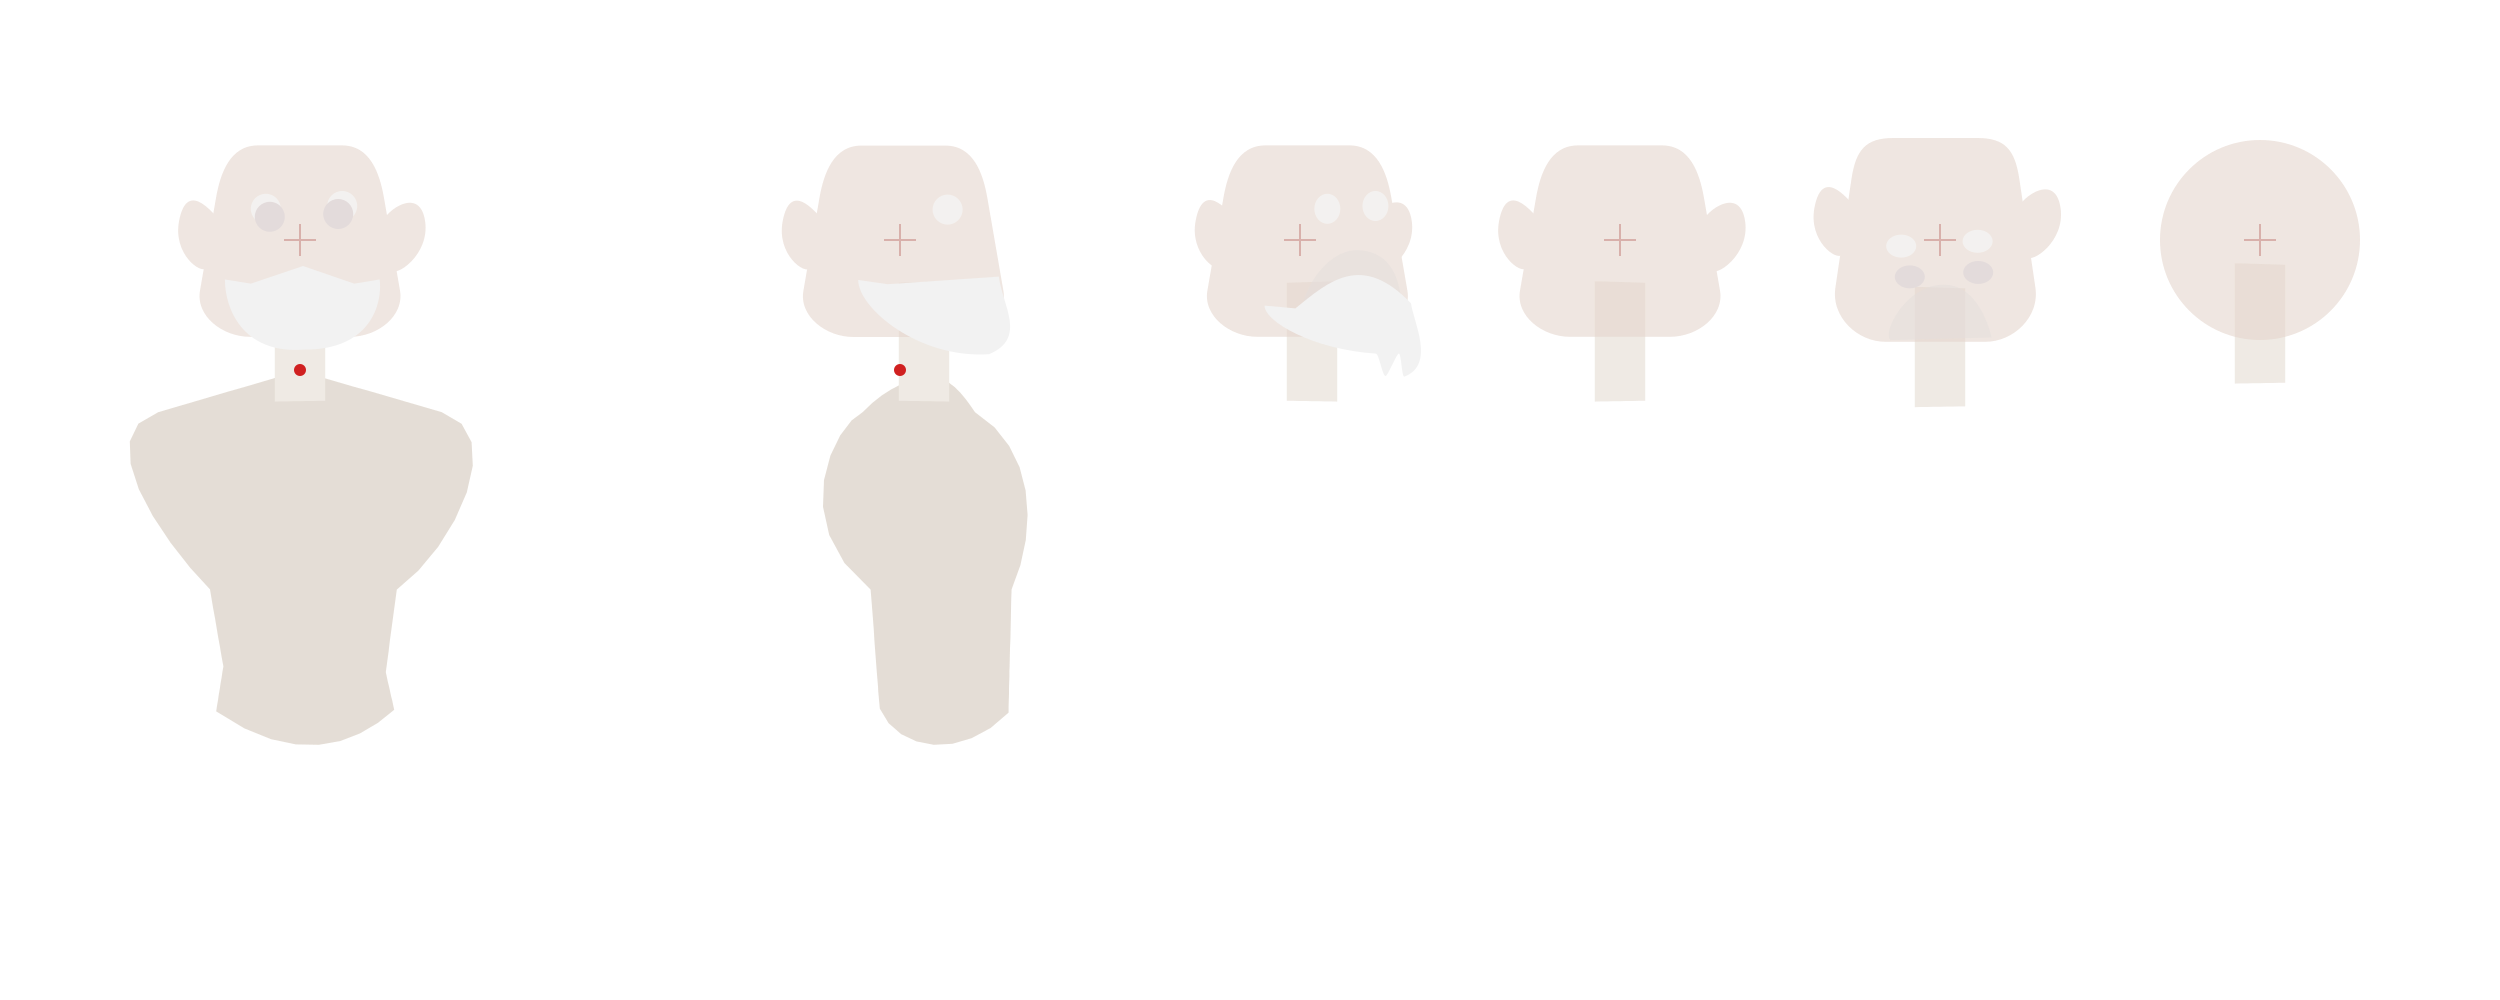
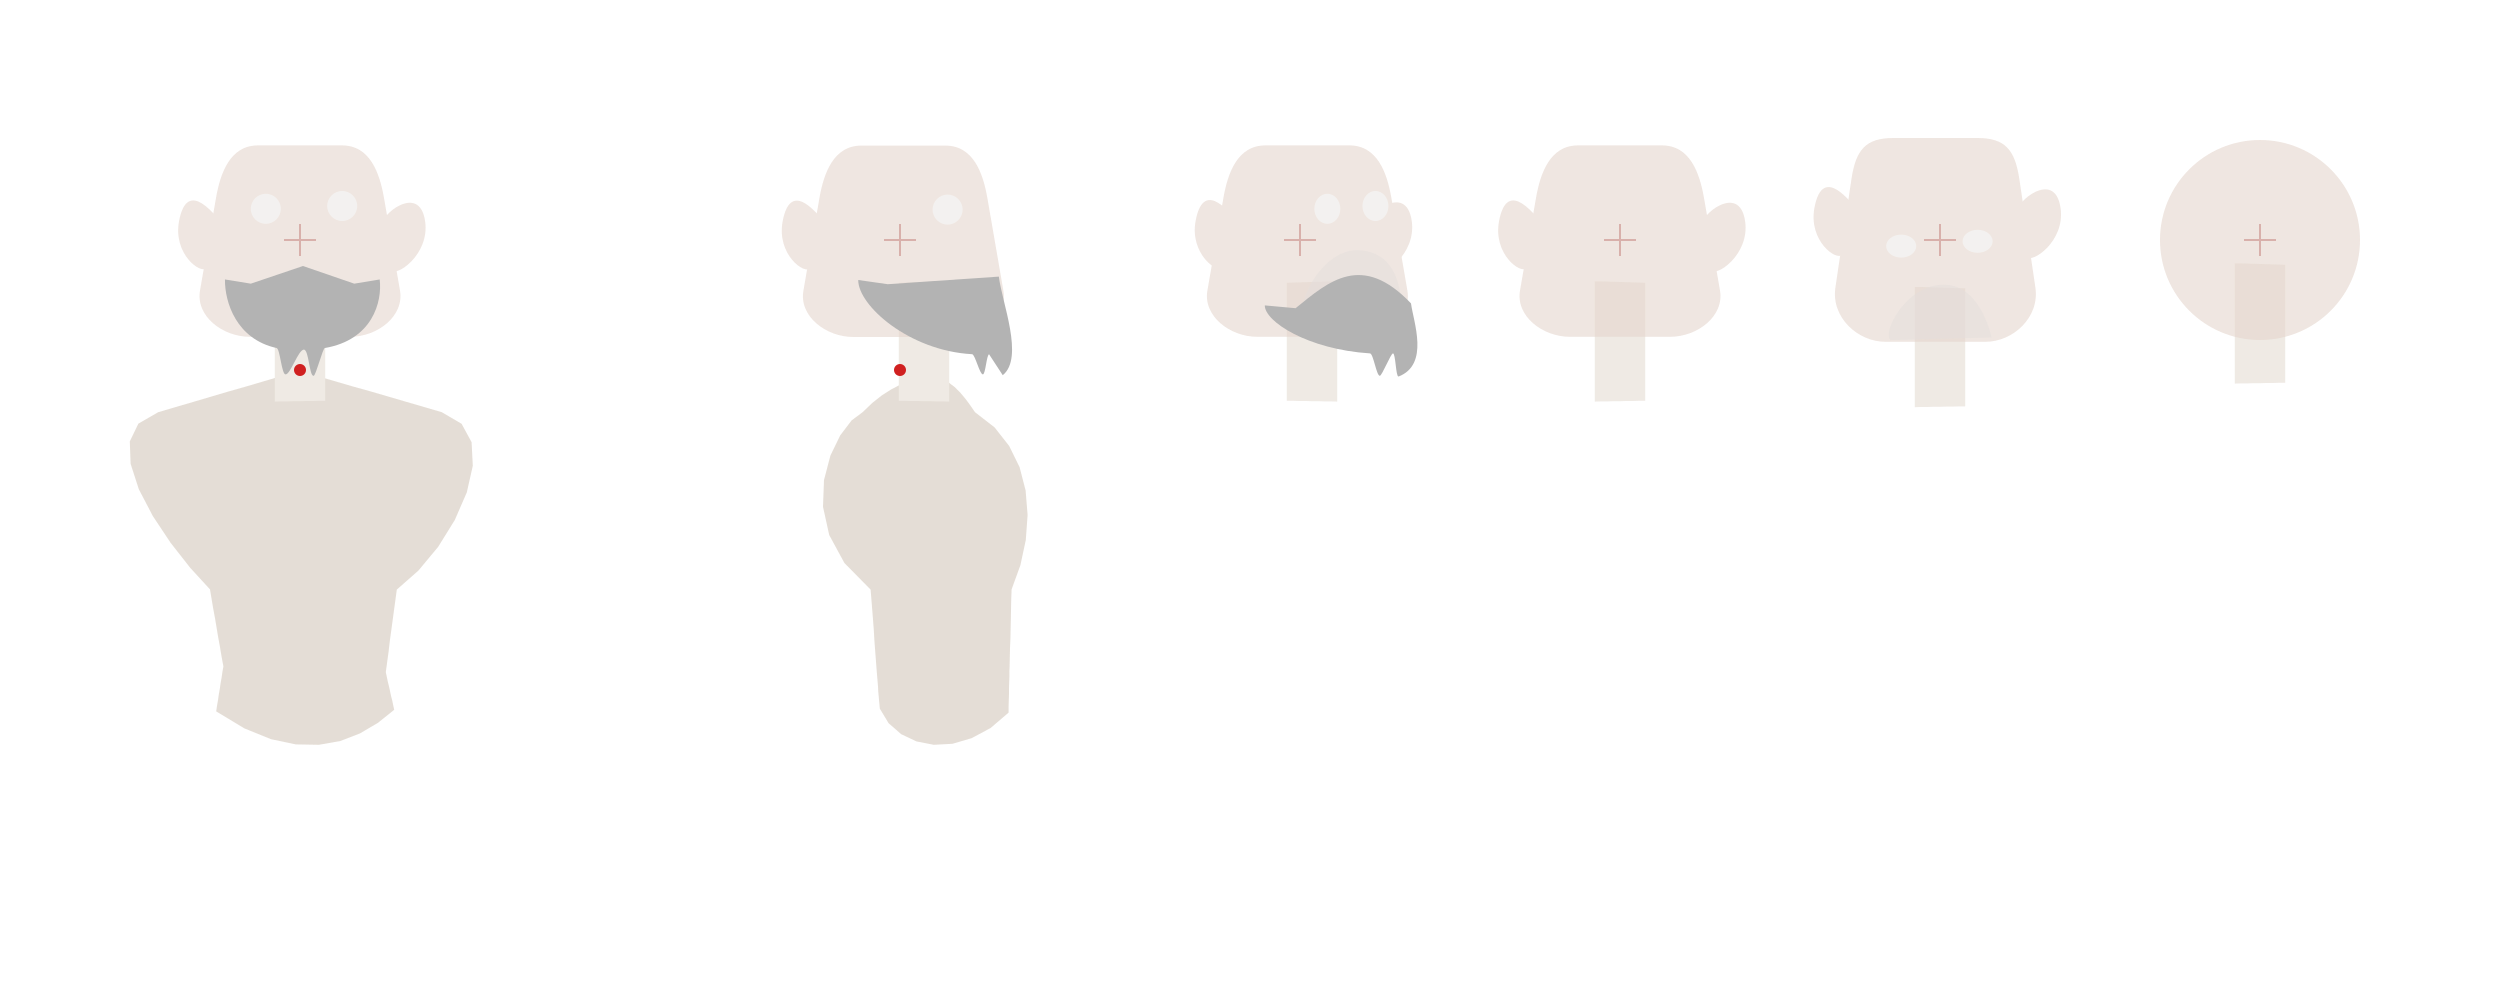
<svg xmlns="http://www.w3.org/2000/svg" width="2500" height="1000" viewBox="-1.5 -1.2 12.5 5" version="1.1" id="svg3397">
  <defs id="defs3401" />
  <g id="g3197">
    <g opacity="0.7" id="g3173">
      <path d="M-0.709 0.861L-0.621 0.835L-0.532 0.809L-0.444 0.783L-0.356 0.757L-0.268 0.732L-0.18 0.706L-0.092 0.68L-0.004 0.654L0.085 0.68L0.174 0.706L0.263 0.732L0.353 0.757L0.442 0.783L0.531 0.809L0.62 0.835L0.709 0.861L0.808 0.919L0.858 1.011L0.864 1.129L0.834 1.262L0.774 1.4L0.691 1.534L0.592 1.653L0.484 1.748L0.477 1.8L0.47 1.851L0.463 1.903L0.456 1.955L0.449 2.006L0.443 2.058L0.436 2.109L0.429 2.161L0.434 2.184L0.439 2.208L0.445 2.232L0.45 2.255L0.455 2.279L0.461 2.302L0.466 2.326L0.471 2.349L0.39 2.414L0.3 2.467L0.202 2.505L0.094 2.524L-0.021 2.522L-0.145 2.496L-0.278 2.442L-0.419 2.357L-0.415 2.329L-0.41 2.301L-0.406 2.272L-0.401 2.244L-0.397 2.216L-0.392 2.188L-0.388 2.16L-0.383 2.132L-0.392 2.084L-0.4 2.036L-0.409 1.987L-0.417 1.939L-0.425 1.891L-0.434 1.843L-0.442 1.795L-0.45 1.747L-0.549 1.639L-0.647 1.514L-0.736 1.38L-0.806 1.246L-0.847 1.119L-0.851 1.007L-0.808 0.918Z" fill="#d9cfc4" id="path3151" />
      <path d="M-0.126 0.808L-0.126 0.733L-0.126 0.657L-0.126 0.582L-0.126 0.507L-0.126 0.432L-0.126 0.357L-0.126 0.282L-0.126 0.207L-0.095 0.207L-0.063 0.208L-0.032 0.209L0 0.21L0.032 0.211L0.063 0.212L0.095 0.213L0.126 0.214L0.126 0.287L0.126 0.361L0.126 0.435L0.126 0.509L0.126 0.582L0.126 0.656L0.126 0.73L0.126 0.804L0.095 0.804L0.063 0.805L0.032 0.805L0 0.806L-0.032 0.806L-0.063 0.807L-0.095 0.807Z" fill="#e8e1d9" id="path3153" />
      <path d="M-0.08 0H0.08M0 -0.08V0.08" stroke="#b04040" stroke-width="0.01" fill="none" id="path3155" />
      <g opacity="0.6" id="g3171">
        <g id="g3163">
          <path style="fill:#d9c3b6;stroke-width:0.015;fill-opacity:1" d="m -0.21,-0.473 h 0.42 c 0.139,0 0.188,0.136 0.21,0.263 l 0.08,0.463 c 0.022,0.126 -0.111,0.231 -0.25,0.231 h -0.5 c -0.139,0 -0.272,-0.105 -0.25,-0.231 l 0.08,-0.463 c 0.022,-0.126 0.071,-0.263 0.21,-0.263 z" id="path3157" />
          <path style="fill:#d9c3b6;fill-opacity:1;stroke-width:0.015" d="m -0.466,0.14 0.056,-0.253 c 4.656e-4,0.02 -0.152,-0.214 -0.195,0.02 -0.03,0.164 0.11,0.267 0.139,0.233 z" id="path3159" />
          <path style="fill:#d9c3b6;fill-opacity:1;stroke-width:0.015" d="M 0.453,0.151 0.425,-0.09 C 0.385,-0.105 0.598,-0.298 0.626,-0.091 0.648,0.074 0.48,0.188 0.453,0.151 Z" id="path3161" />
        </g>
        <g id="g3169">
          <circle style="fill:#e3dedb;fill-opacity:1;stroke-width:0.015" cx="-0.171" cy="-0.156" r="0.075" id="circle3165" />
          <circle style="fill:#e3dedb;fill-opacity:1;stroke-width:0.015" cx="0.211" cy="-0.17" r="0.075" id="circle3167" />
        </g>
      </g>
    </g>
    <g id="g3175" />
    <g id="g3177" />
    <g id="g3179" />
-     <g id="g3185">
-       <circle style="fill:#e3dbdb;stroke-width:0.015" cx="-0.151" cy="-0.116" r="0.075" id="circle3181" />
-       <circle style="fill:#e3dbdb;stroke-width:0.015" cx="0.191" cy="-0.13" r="0.075" id="circle3183" />
-     </g>
+     <g id="g3185" />
    <g id="g3191">
-       <g id="g3189" style="fill:#f2f2f2;fill-opacity:1">
-         <path style="fill:#f2f2f2;fill-opacity:1;stroke-width:0.794" d="m -305.17,169.358 c 17.44,0.176 20.887,-11.91 20.073,-18.557 l -6.732,1.112 -13.571,-4.672 -13.793,4.672 -6.845,-1.112 c -0.075,7.321 4.459,19.817 20.867,18.557 z" transform="matrix(0.01889764,0,0,0.01889764,5.78609,-2.652497)" id="path3187" />
+       <g id="g3189" style="fill:#b3b3b3;fill-opacity:1">
+         <path style="fill:#b3b3b3;fill-opacity:1;stroke-width:0.794" d="m -305.17,169.358 c 1.373,0.014 1.399,7.067 2.604,6.938 0.579,-0.062 2.401,-7.256 2.943,-7.349 12.64,-2.159 15.246,-12.275 14.527,-18.146 l -6.732,1.112 -13.571,-4.672 -13.793,4.672 -6.845,-1.112 c -0.063,6.11 3.084,15.823 13.664,18.138 0.911,0.199 1.317,6.899 2.341,6.982 1.334,0.108 3.327,-6.445 4.863,-6.563 z" transform="matrix(0.01889764,0,0,0.01889764,5.78609,-2.652497)" id="path3187" />
      </g>
    </g>
    <g id="g3195">
      <circle cx="0" cy="0.65" r="0.03" fill="#d02020" id="circle3193" />
    </g>
  </g>
  <g transform="translate(3 0)" id="g3235">
    <g opacity="0.7" id="g3217">
      <path d="M0.375 0.861L0.364 0.845L0.348 0.822L0.328 0.795L0.303 0.765L0.273 0.735L0.236 0.707L0.193 0.681L0.142 0.66L0.115 0.674L0.082 0.687L0.044 0.703L0.002 0.723L-0.044 0.747L-0.091 0.777L-0.139 0.815L-0.187 0.861L-0.242 0.902L-0.299 0.977L-0.348 1.078L-0.38 1.2L-0.385 1.334L-0.354 1.475L-0.278 1.615L-0.147 1.748L-0.143 1.797L-0.139 1.847L-0.135 1.898L-0.131 1.95L-0.128 2.003L-0.124 2.056L-0.12 2.108L-0.116 2.161L-0.114 2.184L-0.112 2.208L-0.11 2.231L-0.109 2.254L-0.107 2.277L-0.105 2.299L-0.103 2.321L-0.101 2.343L-0.057 2.416L0.006 2.471L0.082 2.507L0.169 2.524L0.262 2.519L0.358 2.491L0.453 2.44L0.543 2.363L0.543 2.331L0.544 2.299L0.545 2.269L0.545 2.24L0.546 2.212L0.547 2.185L0.547 2.158L0.548 2.132L0.549 2.087L0.55 2.042L0.552 1.997L0.553 1.952L0.554 1.904L0.555 1.855L0.556 1.803L0.558 1.747L0.602 1.626L0.629 1.5L0.638 1.375L0.628 1.252L0.598 1.136L0.546 1.03L0.473 0.937Z" fill="#d9cfc4" id="path3199" />
      <path d="M0.246 0.808L0.246 0.733L0.246 0.657L0.246 0.582L0.246 0.507L0.246 0.432L0.246 0.357L0.246 0.282L0.246 0.207L0.215 0.207L0.183 0.208L0.152 0.209L0.12 0.21L0.088 0.211L0.057 0.212L0.025 0.213L-0.006 0.214L-0.006 0.287L-0.006 0.361L-0.006 0.435L-0.006 0.509L-0.006 0.582L-0.006 0.656L-0.006 0.73L-0.006 0.804L0.025 0.804L0.057 0.805L0.088 0.805L0.12 0.806L0.152 0.806L0.183 0.807L0.215 0.807Z" fill="#e8e1d9" id="path3201" />
      <path d="M-0.08 0H0.08M0 -0.08V0.08" stroke="#b04040" stroke-width="0.01" fill="none" id="path3203" />
      <g opacity="0.6" id="g3215">
        <g id="g3209">
          <path style="fill:#d9c3b6;fill-opacity:1;stroke-width:0.015" d="m -0.193,-0.472 h 0.42 c 0.139,0 0.188,0.136 0.21,0.263 l 0.08,0.463 c 0.022,0.126 -0.111,0.231 -0.25,0.231 h -0.5 c -0.139,0 -0.272,-0.105 -0.25,-0.231 l 0.08,-0.463 c 0.022,-0.126 0.071,-0.263 0.21,-0.263 z" id="path3205" />
          <path style="fill:#d9c3b6;fill-opacity:1;stroke-width:0.015" d="m -0.448,0.141 0.056,-0.253 c 4.656e-4,0.02 -0.152,-0.214 -0.195,0.02 -0.03,0.164 0.11,0.267 0.139,0.233 z" id="path3207" />
        </g>
        <g id="g3213">
          <circle style="fill:#e3dedb;fill-opacity:1;stroke-width:0.015" cx="0.238" cy="-0.152" r="0.075" id="circle3211" />
        </g>
      </g>
    </g>
    <g id="g3219" />
    <g id="g3221" />
    <g id="g3223" />
    <g id="g3229">
-       <g id="g3227" transform="matrix(1.143309,0,0,1,0.03010624,0)" style="stroke-width:0.935;fill:#f2f2f2;fill-opacity:1">
-         <path style="fill:#f2f2f2;fill-opacity:1;stroke-width:0.014" d="m 0.363,0.571 c 0.168,-0.08 0.058,-0.244 0.043,-0.388 l -0.486,0.038 -0.129,-0.021 c -0.001,0.138 0.263,0.395 0.573,0.371 z" id="path3225" />
+       <g id="g3227" transform="matrix(1.143309,0,0,1,0.03010624,0)" style="stroke-width:0.935;fill:#b3b3b3;fill-opacity:1">
+         <path style="fill:#b3b3b3;fill-opacity:1;stroke-width:0.014" d="m 0.363,0.571 0.06,0.105 c 0.095,-0.087 -0.004,-0.365 -0.017,-0.493 l -0.486,0.038 -0.129,-0.021 c -0.001,0.127 0.222,0.354 0.498,0.371 0.013,8.3726e-4 0.033,0.101 0.047,0.101 0.012,-1.1564e-4 0.016,-0.1 0.028,-0.101 z" id="path3225" />
      </g>
    </g>
    <g id="g3233">
      <circle cx="0" cy="0.65" r="0.03" fill="#d02020" id="circle3231" />
    </g>
  </g>
  <g id="quarter" transform="translate(5 0)" style="color:#5a2a12">
    <g opacity="0.7" id="g3269">
      <path d="M0.186 0.808L0.186 0.733L0.186 0.657L0.186 0.582L0.186 0.507L0.186 0.432L0.186 0.357L0.186 0.282L0.186 0.207L0.155 0.207L0.123 0.208L0.092 0.209L0.06 0.21L0.028 0.211L-0.003 0.212L-0.035 0.213L-0.066 0.214L-0.066 0.287L-0.066 0.361L-0.066 0.435L-0.066 0.509L-0.066 0.582L-0.066 0.656L-0.066 0.73L-0.066 0.804L-0.035 0.804L-0.003 0.805L0.028 0.805L0.06 0.806L0.092 0.806L0.123 0.807L0.155 0.807Z" fill="#e8e1d9" id="path3237" />
      <path d="M-0.08 0H0.08M0 -0.08V0.08" stroke="#b04040" stroke-width="0.01" fill="none" id="path3239" />
      <g opacity="0.6" id="g3267">
        <g id="g3247">
          <path style="fill:#d9c3b6;fill-opacity:1;stroke-width:0.015" d="m 0.387,0.149 -0.029,-0.241 c -0.039,-0.015 0.173,-0.208 0.201,-0.001 C 0.581,0.072 0.413,0.186 0.387,0.149 Z" id="path3241" />
          <path style="fill:#d9c3b6;fill-opacity:1;stroke-width:0.015" d="m -0.173,-0.473 h 0.42 c 0.139,0 0.188,0.136 0.21,0.263 l 0.08,0.463 c 0.022,0.126 -0.111,0.231 -0.25,0.231 h -0.5 c -0.139,0 -0.272,-0.105 -0.25,-0.231 l 0.08,-0.463 c 0.022,-0.126 0.071,-0.263 0.21,-0.263 z" id="path3243" />
          <path style="fill:#d9c3b6;fill-opacity:1;stroke-width:0.015" d="m 4.617,0.138 0.056,-0.253 c 4.656e-4,0.02 -0.152,-0.214 -0.195,0.02 -0.03,0.164 0.11,0.267 0.139,0.233 z" transform="translate(-5)" id="path3245" />
        </g>
        <g id="g3265">
          <g id="g3255">
            <g transform="matrix(0.866,0,0,1,0.1945,0)" id="g3253">
              <g id="g3251">
                <circle style="fill:#e3dedb;fill-opacity:1;stroke-width:0.015" cx="0.211" cy="-0.17" r="0.075" id="circle3249" />
              </g>
            </g>
          </g>
          <g transform="translate(0.08)" id="g3263">
            <g transform="matrix(0.866,0,0,1,0.2048,0)" id="g3261">
              <g id="g3259">
                <circle style="fill:#e3dedb;fill-opacity:1;stroke-width:0.015" cx="-0.171" cy="-0.156" r="0.075" id="circle3257" />
              </g>
            </g>
          </g>
        </g>
      </g>
    </g>
    <g id="quarter-eyes" />
    <g opacity="0.5" id="g3298">
      <g id="g3296">
        <g transform="translate(-0.13)" id="g3294">
          <g transform="matrix(0.866,0,0,1,0.2534,0)" style="" id="g3292">
            <g style="" id="g3290">
              <path style="fill:#e3dedb;fill-opacity:1;stroke-width:0.015" d="m -0.115,0.356 0.559,-0.006 c -0.004,-3.609e-4 0.022,-0.288 -0.247,-0.299 -0.21,-0.009 -0.362,0.269 -0.312,0.305 z" id="path3288" />
            </g>
          </g>
        </g>
      </g>
    </g>
-     <path style="color:#c87137;fill:#f2f2f2;fill-opacity:1;stroke-width:0.015" d="m 0.522,0.683 c 0.157,-0.06 0.045,-0.274 0.033,-0.366 -0.245,-0.257 -0.41,-0.112 -0.578,0.025 l -0.154,-0.014 c -0.001,0.08 0.244,0.22 0.556,0.24 0.017,0.001 0.032,0.112 0.049,0.112 0.011,2.3238e-4 0.055,-0.112 0.066,-0.112 0.013,-9.804e-5 0.014,0.116 0.027,0.115 z" id="path90-6" />
+     <path style="color:#c87137;fill:#b3b3b3;fill-opacity:1;stroke-width:0.015" d="M 0.492,0.683 C 0.649,0.623 0.567,0.409 0.555,0.317 0.31,0.06 0.145,0.205 -0.022,0.341 l -0.154,-0.014 c -0.001,0.08 0.214,0.22 0.526,0.24 0.017,0.001 0.032,0.112 0.049,0.112 0.011,2.3238e-4 0.055,-0.112 0.066,-0.112 0.013,-9.804e-5 0.014,0.116 0.027,0.115 z" id="path90-6" />
  </g>
  <g id="back-view" transform="translate(6.6 0)" style="color:#5a2a12">
    <g opacity="0.7" id="g3317">
      <path d="M-0.126 0.808L-0.126 0.733L-0.126 0.657L-0.126 0.582L-0.126 0.507L-0.126 0.432L-0.126 0.357L-0.126 0.282L-0.126 0.207L-0.095 0.207L-0.063 0.208L-0.032 0.209L0 0.21L0.032 0.211L0.063 0.212L0.095 0.213L0.126 0.214L0.126 0.287L0.126 0.361L0.126 0.435L0.126 0.509L0.126 0.582L0.126 0.656L0.126 0.73L0.126 0.804L0.095 0.804L0.063 0.805L0.032 0.805L0 0.806L-0.032 0.806L-0.063 0.807L-0.095 0.807Z" fill="#e8e1d9" id="path3301" />
      <path d="M-0.08 0H0.08M0 -0.08V0.08" stroke="#b04040" stroke-width="0.01" fill="none" id="path3303" />
      <g opacity="0.6" id="g3315">
        <g id="g3313">
          <g id="g3311">
            <path style="fill:#d9c3b6;stroke-width:0.015;fill-opacity:1" d="m -0.21,-0.473 h 0.42 c 0.139,0 0.188,0.136 0.21,0.263 l 0.08,0.463 c 0.022,0.126 -0.111,0.231 -0.25,0.231 h -0.5 c -0.139,0 -0.272,-0.105 -0.25,-0.231 l 0.08,-0.463 c 0.022,-0.126 0.071,-0.263 0.21,-0.263 z" id="path3305" />
            <path style="fill:#d9c3b6;fill-opacity:1;stroke-width:0.015" d="m -0.466,0.14 0.056,-0.253 c 4.656e-4,0.02 -0.152,-0.214 -0.195,0.02 -0.03,0.164 0.11,0.267 0.139,0.233 z" id="path3307" />
            <path style="fill:#d9c3b6;fill-opacity:1;stroke-width:0.015" d="M 0.453,0.151 0.425,-0.09 C 0.385,-0.105 0.598,-0.298 0.626,-0.091 0.648,0.074 0.48,0.188 0.453,0.151 Z" id="path3309" />
          </g>
        </g>
      </g>
    </g>
  </g>
  <g id="front-down" transform="translate(8.2 0)" style="color:#5a2a12">
    <g opacity="0.7" id="g3352">
      <path d="M-0.126 0.836L-0.126 0.761L-0.126 0.685L-0.126 0.61L-0.126 0.535L-0.126 0.46L-0.126 0.385L-0.126 0.31L-0.126 0.235L-0.095 0.235L-0.063 0.236L-0.032 0.237L0 0.238L0.032 0.239L0.063 0.24L0.095 0.241L0.126 0.242L0.126 0.315L0.126 0.389L0.126 0.463L0.126 0.537L0.126 0.61L0.126 0.684L0.126 0.758L0.126 0.832L0.095 0.832L0.063 0.833L0.032 0.833L0 0.834L-0.032 0.834L-0.063 0.835L-0.095 0.835Z" fill="#e8e1d9" id="path3320" />
      <path d="M-0.08 0H0.08M0 -0.08V0.08" stroke="#b04040" stroke-width="0.01" fill="none" id="path3322" />
      <g opacity="0.6" id="g3350">
        <g transform="translate(0,-0.21)" id="g3330">
          <path style="fill:#d9c3b6;fill-opacity:1;stroke-width:0.015" d="m -0.233,-0.3 h 0.42 c 0.139,0 0.188,0.059 0.21,0.207 l 0.08,0.541 c 0.022,0.148 -0.111,0.271 -0.25,0.271 h -0.5 c -0.139,0 -0.272,-0.123 -0.25,-0.271 l 0.08,-0.541 c 0.022,-0.148 0.071,-0.207 0.21,-0.207 z" id="path3324" />
          <path style="fill:#d9c3b6;fill-opacity:1;stroke-width:0.015" d="m -0.489,0.283 0.056,-0.253 c 4.656e-4,0.02 -0.152,-0.214 -0.195,0.02 -0.03,0.164 0.11,0.267 0.139,0.233 z" id="path3326" />
          <path style="fill:#d9c3b6;fill-opacity:1;stroke-width:0.015" d="M 0.431,0.294 0.402,0.053 C 0.363,0.038 0.575,-0.155 0.603,0.052 0.626,0.218 0.457,0.331 0.431,0.294 Z" id="path3328" />
        </g>
        <g transform="translate(0,-0.21)" id="g3348">
          <g transform="translate(-0.0229872,0.09663136)" id="g3338">
            <g transform="matrix(1,0,0,0.766,0,0.2501)" id="g3336">
              <g id="g3334">
                <circle style="fill:#e3dedb;fill-opacity:1;stroke-width:0.015" cx="0.211" cy="-0.17" r="0.075" id="circle3332" />
              </g>
            </g>
          </g>
          <g transform="translate(-0.0229872,0.09663136)" id="g3346">
            <g transform="matrix(1,0,0,0.766,0,0.2634)" id="g3344">
              <g id="g3342">
                <circle style="fill:#e3dedb;fill-opacity:1;stroke-width:0.015" cx="-0.171" cy="-0.156" r="0.075" id="circle3340" />
              </g>
            </g>
          </g>
        </g>
      </g>
    </g>
-     <g id="front-down-eyes">
-       <g id="g3360">
-         <g transform="matrix(1 0 0 0.766 0 0.2619)" id="g3358">
-           <g id="g3356">
-             <circle style="fill:#e3dbdb;stroke-width:0.015" cx="0.191" cy="-0.13" r="0.075" id="circle3354" />
-           </g>
-         </g>
-       </g>
-       <g id="g3368">
-         <g transform="matrix(1 0 0 0.766 0 0.2732)" id="g3366">
-           <g id="g3364">
-             <circle style="fill:#e3dbdb;stroke-width:0.015" cx="-0.151" cy="-0.116" r="0.075" id="circle3362" />
-           </g>
-         </g>
-       </g>
-     </g>
+     <g id="front-down-eyes" />
    <g opacity="0.5" id="g3381">
      <g transform="translate(0,-0.21)" id="g3379">
        <g transform="translate(-0.0229872,0.09663136)" id="g3377">
          <g transform="matrix(1,0,0,0.766,0,0.3258)" id="g3375">
            <g id="g3373">
              <path style="fill:#e3dedb;fill-opacity:1;stroke-width:0.015" d="m -0.222,0.376 0.503,-0.017 c 0,0 -0.05,-0.319 -0.216,-0.343 -0.208,-0.029 -0.338,0.324 -0.288,0.36 z" id="path3371" />
            </g>
          </g>
        </g>
      </g>
    </g>
  </g>
  <g id="top" transform="translate(9.8 0)" style="color:#5a2a12">
    <g opacity="0.7" id="g3394">
      <path d="M-0.126 0.718L-0.126 0.643L-0.126 0.567L-0.126 0.492L-0.126 0.417L-0.126 0.342L-0.126 0.267L-0.126 0.192L-0.126 0.117L-0.095 0.117L-0.063 0.118L-0.032 0.119L0 0.12L0.032 0.121L0.063 0.122L0.095 0.123L0.126 0.124L0.126 0.197L0.126 0.271L0.126 0.345L0.126 0.419L0.126 0.492L0.126 0.566L0.126 0.64L0.126 0.714L0.095 0.714L0.063 0.715L0.032 0.715L0 0.716L-0.032 0.716L-0.063 0.717L-0.095 0.717Z" fill="#e8e1d9" id="path3384" />
      <path d="M-0.08 0H0.08M0 -0.08V0.08" stroke="#b04040" stroke-width="0.01" fill="none" id="path3386" />
      <g opacity="0.6" id="g3392">
        <g id="g3390">
          <circle cx="0" cy="0" r="0.5" style="fill:#d9c3b6" id="circle3388" />
        </g>
      </g>
    </g>
  </g>
</svg>
